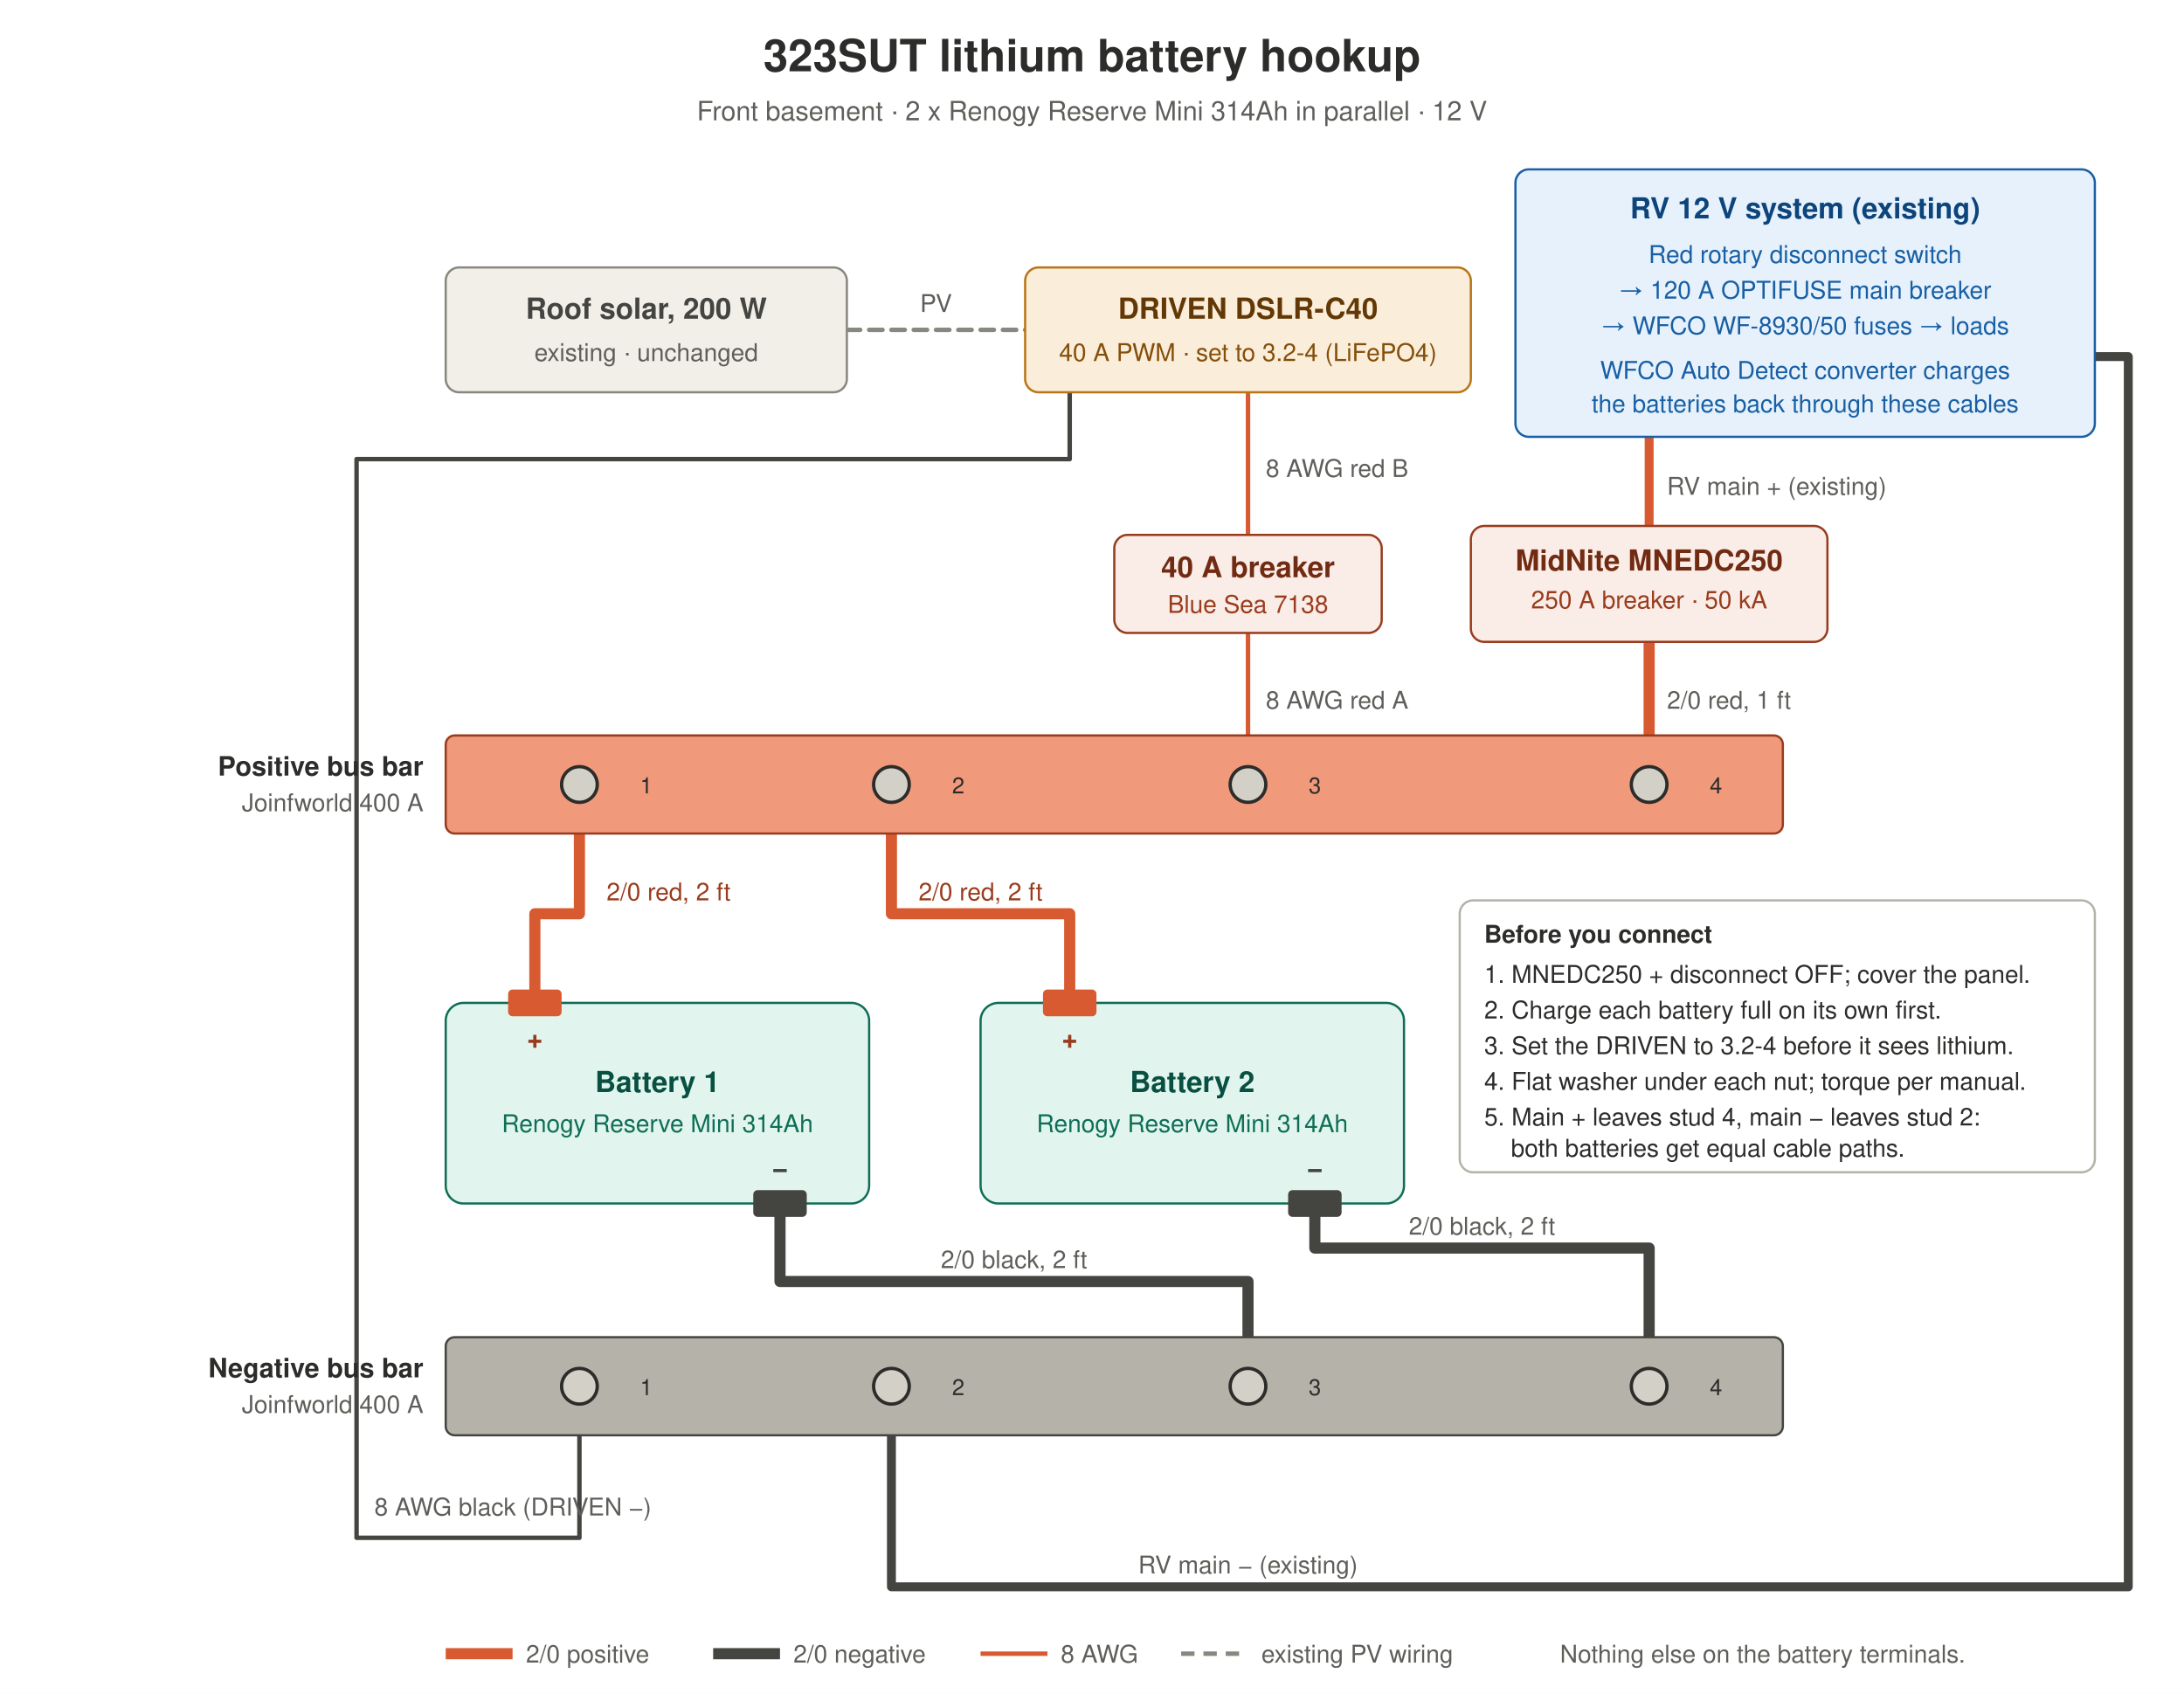
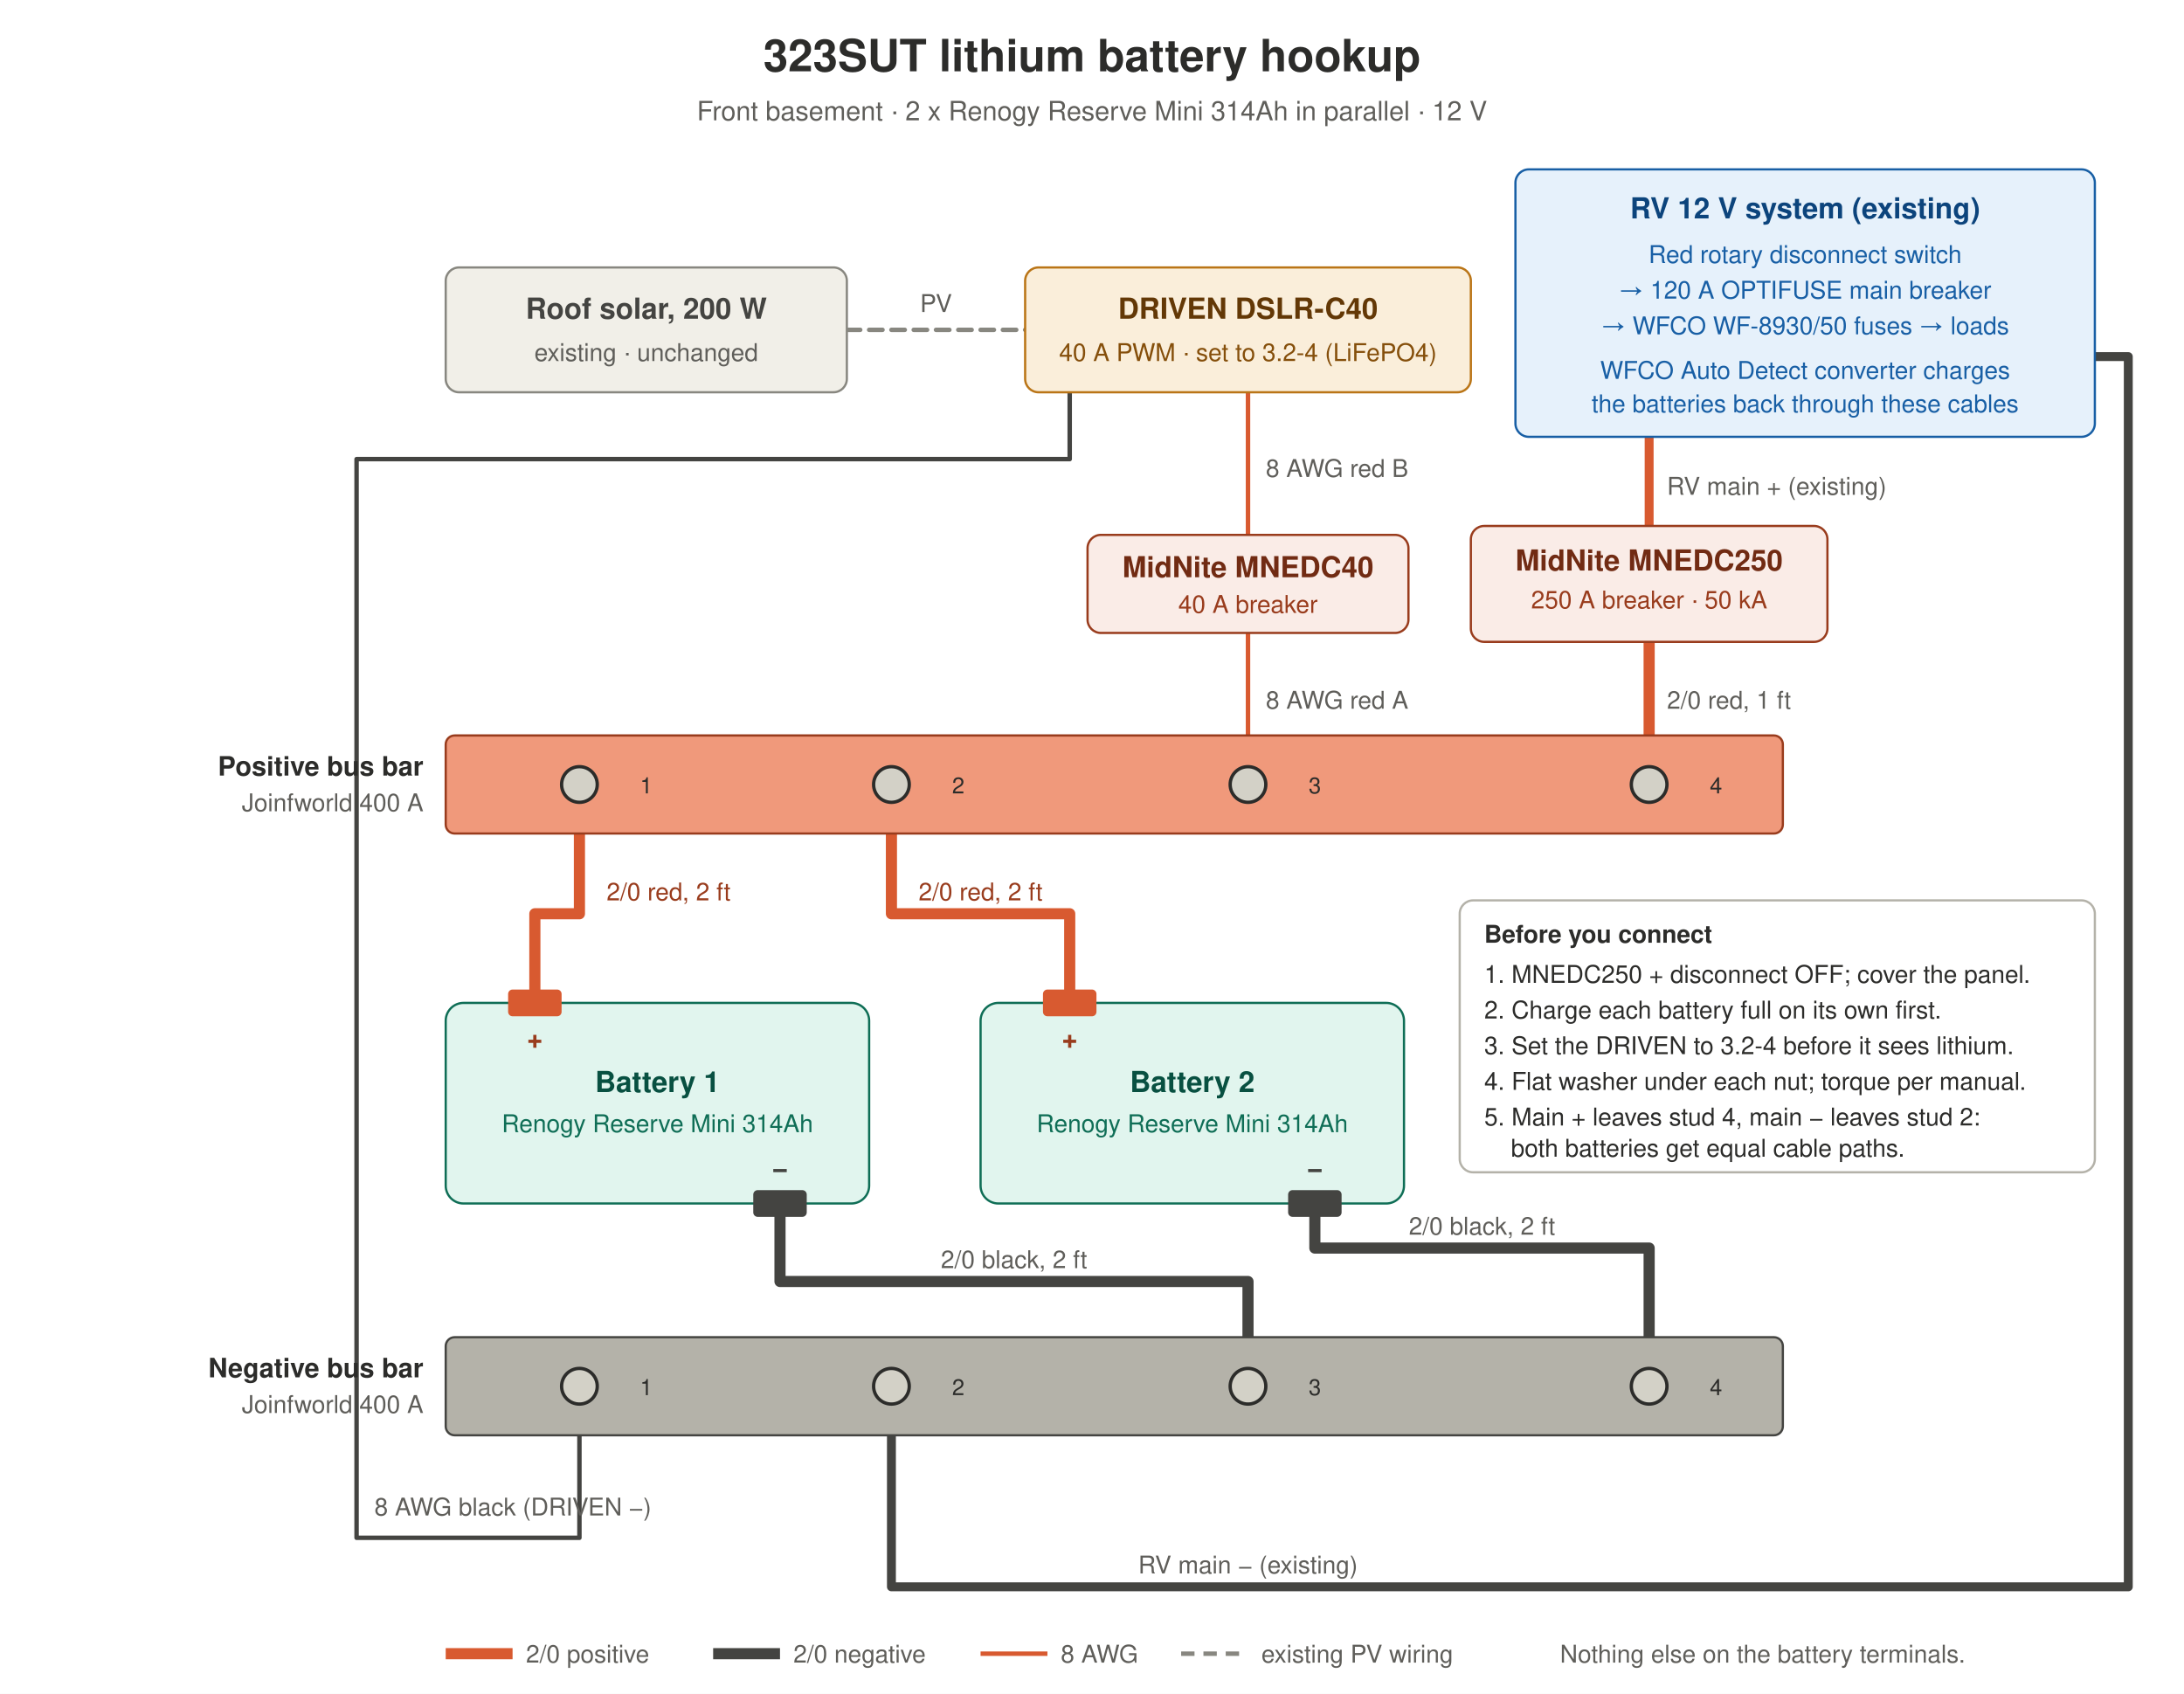
<svg xmlns="http://www.w3.org/2000/svg" width="980" height="760" viewBox="0 0 980 760" font-family="Helvetica, Arial, sans-serif">
  <rect width="980" height="760" fill="#ffffff" />
  <text x="490" y="32" text-anchor="middle" font-size="20" font-weight="bold" fill="#2C2C2A">323SUT lithium battery hookup</text>
  <text x="490" y="54" text-anchor="middle" font-size="12" fill="#5F5E5A">Front basement · 2 x Renogy Reserve Mini 314Ah in parallel · 12 V</text>
  <g fill="none" stroke-linecap="round" stroke-linejoin="round">
    <line x1="380" y1="148" x2="460" y2="148" stroke="#888780" stroke-width="2" stroke-dasharray="6 4" />
    <line x1="560" y1="345" x2="560" y2="284" stroke="#D85A30" stroke-width="2" />
    <line x1="560" y1="240" x2="560" y2="176" stroke="#D85A30" stroke-width="2" />
    <line x1="740" y1="345" x2="740" y2="288" stroke="#D85A30" stroke-width="5" />
    <line x1="740" y1="236" x2="740" y2="196" stroke="#D85A30" stroke-width="4" />
    <path d="M240 450 L240 410 L260 410 L260 359" stroke="#D85A30" stroke-width="5" />
    <path d="M480 450 L480 410 L400 410 L400 359" stroke="#D85A30" stroke-width="5" />
    <path d="M350 540 L350 575 L560 575 L560 614" stroke="#444441" stroke-width="5" />
    <path d="M590 540 L590 560 L740 560 L740 614" stroke="#444441" stroke-width="5" />
    <path d="M480 176 L480 206 L160 206 L160 690 L260 690 L260 644" stroke="#444441" stroke-width="2" />
    <path d="M940 160 L955 160 L955 712 L400 712 L400 644" stroke="#444441" stroke-width="4" />
  </g>
  <g font-size="13" text-anchor="middle">
    <rect x="200" y="120" width="180" height="56" rx="6" fill="#F1EFE8" stroke="#888780" />
    <text x="290" y="143" font-weight="bold" fill="#444441">Roof solar, 200 W</text>
    <text x="290" y="162" font-size="11" fill="#5F5E5A">existing · unchanged</text>
    <rect x="460" y="120" width="200" height="56" rx="6" fill="#FAEEDA" stroke="#BA7517" />
    <text x="560" y="143" font-weight="bold" fill="#633806">DRIVEN DSLR-C40</text>
    <text x="560" y="162" font-size="11" fill="#854F0B">40 A PWM · set to 3.2-4 (LiFePO4)</text>
    <rect x="680" y="76" width="260" height="120" rx="6" fill="#E6F1FB" stroke="#185FA5" />
    <text x="810" y="98" font-weight="bold" fill="#0C447C">RV 12 V system (existing)</text>
    <text x="810" y="118" font-size="11" fill="#185FA5">Red rotary disconnect switch</text>
    <text x="810" y="134" font-size="11" fill="#185FA5">→ 120 A OPTIFUSE main breaker</text>
    <text x="810" y="150" font-size="11" fill="#185FA5">→ WFCO WF-8930/50 fuses → loads</text>
    <text x="810" y="170" font-size="11" fill="#185FA5">WFCO Auto Detect converter charges</text>
    <text x="810" y="185" font-size="11" fill="#185FA5">the batteries back through these cables</text>
-     <rect x="500" y="240" width="120" height="44" rx="6" fill="#FAECE7" stroke="#993C1D" />
-     <text x="560" y="259" font-weight="bold" fill="#712B13">40 A breaker</text>
-     <text x="560" y="275" font-size="11" fill="#993C1D">Blue Sea 7138</text>
+     <rect x="488" y="240" width="144" height="44" rx="6" fill="#FAECE7" stroke="#993C1D" />
+     <text x="560" y="259" font-weight="bold" fill="#712B13">MidNite MNEDC40</text>
+     <text x="560" y="275" font-size="11" fill="#993C1D">40 A breaker</text>
    <rect x="660" y="236" width="160" height="52" rx="6" fill="#FAECE7" stroke="#993C1D" />
    <text x="740" y="256" font-weight="bold" fill="#712B13">MidNite MNEDC250</text>
    <text x="740" y="273" font-size="11" fill="#993C1D">250 A breaker · 50 kA</text>
    <rect x="200" y="330" width="600" height="44" rx="4" fill="#F0997B" stroke="#993C1D" />
    <rect x="200" y="600" width="600" height="44" rx="4" fill="#B4B2A9" stroke="#444441" />
    <rect x="200" y="450" width="190" height="90" rx="8" fill="#E1F5EE" stroke="#0F6E56" />
    <text x="295" y="490" font-weight="bold" fill="#085041">Battery 1</text>
    <text x="295" y="508" font-size="11" fill="#0F6E56">Renogy Reserve Mini 314Ah</text>
    <rect x="440" y="450" width="190" height="90" rx="8" fill="#E1F5EE" stroke="#0F6E56" />
    <text x="535" y="490" font-weight="bold" fill="#085041">Battery 2</text>
    <text x="535" y="508" font-size="11" fill="#0F6E56">Renogy Reserve Mini 314Ah</text>
  </g>
  <g font-size="12" text-anchor="end" fill="#2C2C2A">
    <text x="190" y="348" font-weight="bold">Positive bus bar</text>
    <text x="190" y="364" font-size="11" fill="#5F5E5A">Joinfworld 400 A</text>
    <text x="190" y="618" font-weight="bold">Negative bus bar</text>
    <text x="190" y="634" font-size="11" fill="#5F5E5A">Joinfworld 400 A</text>
  </g>
  <g stroke="#2C2C2A" stroke-width="1.5" fill="#D3D1C7">
    <circle cx="260" cy="352" r="8" />
    <circle cx="400" cy="352" r="8" />
    <circle cx="560" cy="352" r="8" />
    <circle cx="740" cy="352" r="8" />
    <circle cx="260" cy="622" r="8" />
    <circle cx="400" cy="622" r="8" />
    <circle cx="560" cy="622" r="8" />
    <circle cx="740" cy="622" r="8" />
  </g>
  <g font-size="10" fill="#2C2C2A" text-anchor="middle">
    <text x="290" y="356">1</text>
    <text x="430" y="356">2</text>
    <text x="590" y="356">3</text>
    <text x="770" y="356">4</text>
    <text x="290" y="626">1</text>
    <text x="430" y="626">2</text>
    <text x="590" y="626">3</text>
    <text x="770" y="626">4</text>
  </g>
  <g font-size="12" font-weight="bold" text-anchor="middle">
    <rect x="228" y="444" width="24" height="12" rx="2" fill="#D85A30" />
    <text x="240" y="470" fill="#993C1D">+</text>
    <rect x="338" y="534" width="24" height="12" rx="2" fill="#444441" />
    <text x="350" y="528" fill="#444441">−</text>
    <rect x="468" y="444" width="24" height="12" rx="2" fill="#D85A30" />
    <text x="480" y="470" fill="#993C1D">+</text>
    <rect x="578" y="534" width="24" height="12" rx="2" fill="#444441" />
    <text x="590" y="528" fill="#444441">−</text>
  </g>
  <g font-size="11" fill="#5F5E5A">
    <text x="420" y="140" text-anchor="middle">PV</text>
    <text x="568" y="214">8 AWG red B</text>
    <text x="568" y="318">8 AWG red A</text>
    <text x="748" y="318">2/0 red, 1 ft</text>
    <text x="748" y="222">RV main + (existing)</text>
    <text x="300" y="404" text-anchor="middle" fill="#993C1D">2/0 red, 2 ft</text>
    <text x="440" y="404" text-anchor="middle" fill="#993C1D">2/0 red, 2 ft</text>
    <text x="455" y="569" text-anchor="middle">2/0 black, 2 ft</text>
    <text x="665" y="554" text-anchor="middle">2/0 black, 2 ft</text>
    <text x="168" y="680">8 AWG black (DRIVEN −)</text>
    <text x="560" y="706" text-anchor="middle">RV main − (existing)</text>
  </g>
  <rect x="655" y="404" width="285" height="122" rx="6" fill="#FFFFFF" stroke="#B4B2A9" />
  <g font-size="11" fill="#2C2C2A">
    <text x="666" y="423" font-weight="bold">Before you connect</text>
    <text x="666" y="441">1. MNEDC250 + disconnect OFF; cover the panel.</text>
    <text x="666" y="457">2. Charge each battery full on its own first.</text>
    <text x="666" y="473">3. Set the DRIVEN to 3.2-4 before it sees lithium.</text>
    <text x="666" y="489">4. Flat washer under each nut; torque per manual.</text>
    <text x="666" y="505">5. Main + leaves stud 4, main − leaves stud 2:</text>
    <text x="678" y="519">both batteries get equal cable paths.</text>
  </g>
  <g font-size="11" fill="#5F5E5A">
    <line x1="200" y1="742" x2="230" y2="742" stroke="#D85A30" stroke-width="5" />
    <text x="236" y="746">2/0 positive</text>
    <line x1="320" y1="742" x2="350" y2="742" stroke="#444441" stroke-width="5" />
    <text x="356" y="746">2/0 negative</text>
    <line x1="440" y1="742" x2="470" y2="742" stroke="#D85A30" stroke-width="2" />
    <text x="476" y="746">8 AWG</text>
    <line x1="530" y1="742" x2="560" y2="742" stroke="#888780" stroke-width="2" stroke-dasharray="6 4" />
    <text x="566" y="746">existing PV wiring</text>
    <text x="700" y="746">Nothing else on the battery terminals.</text>
  </g>
</svg>
